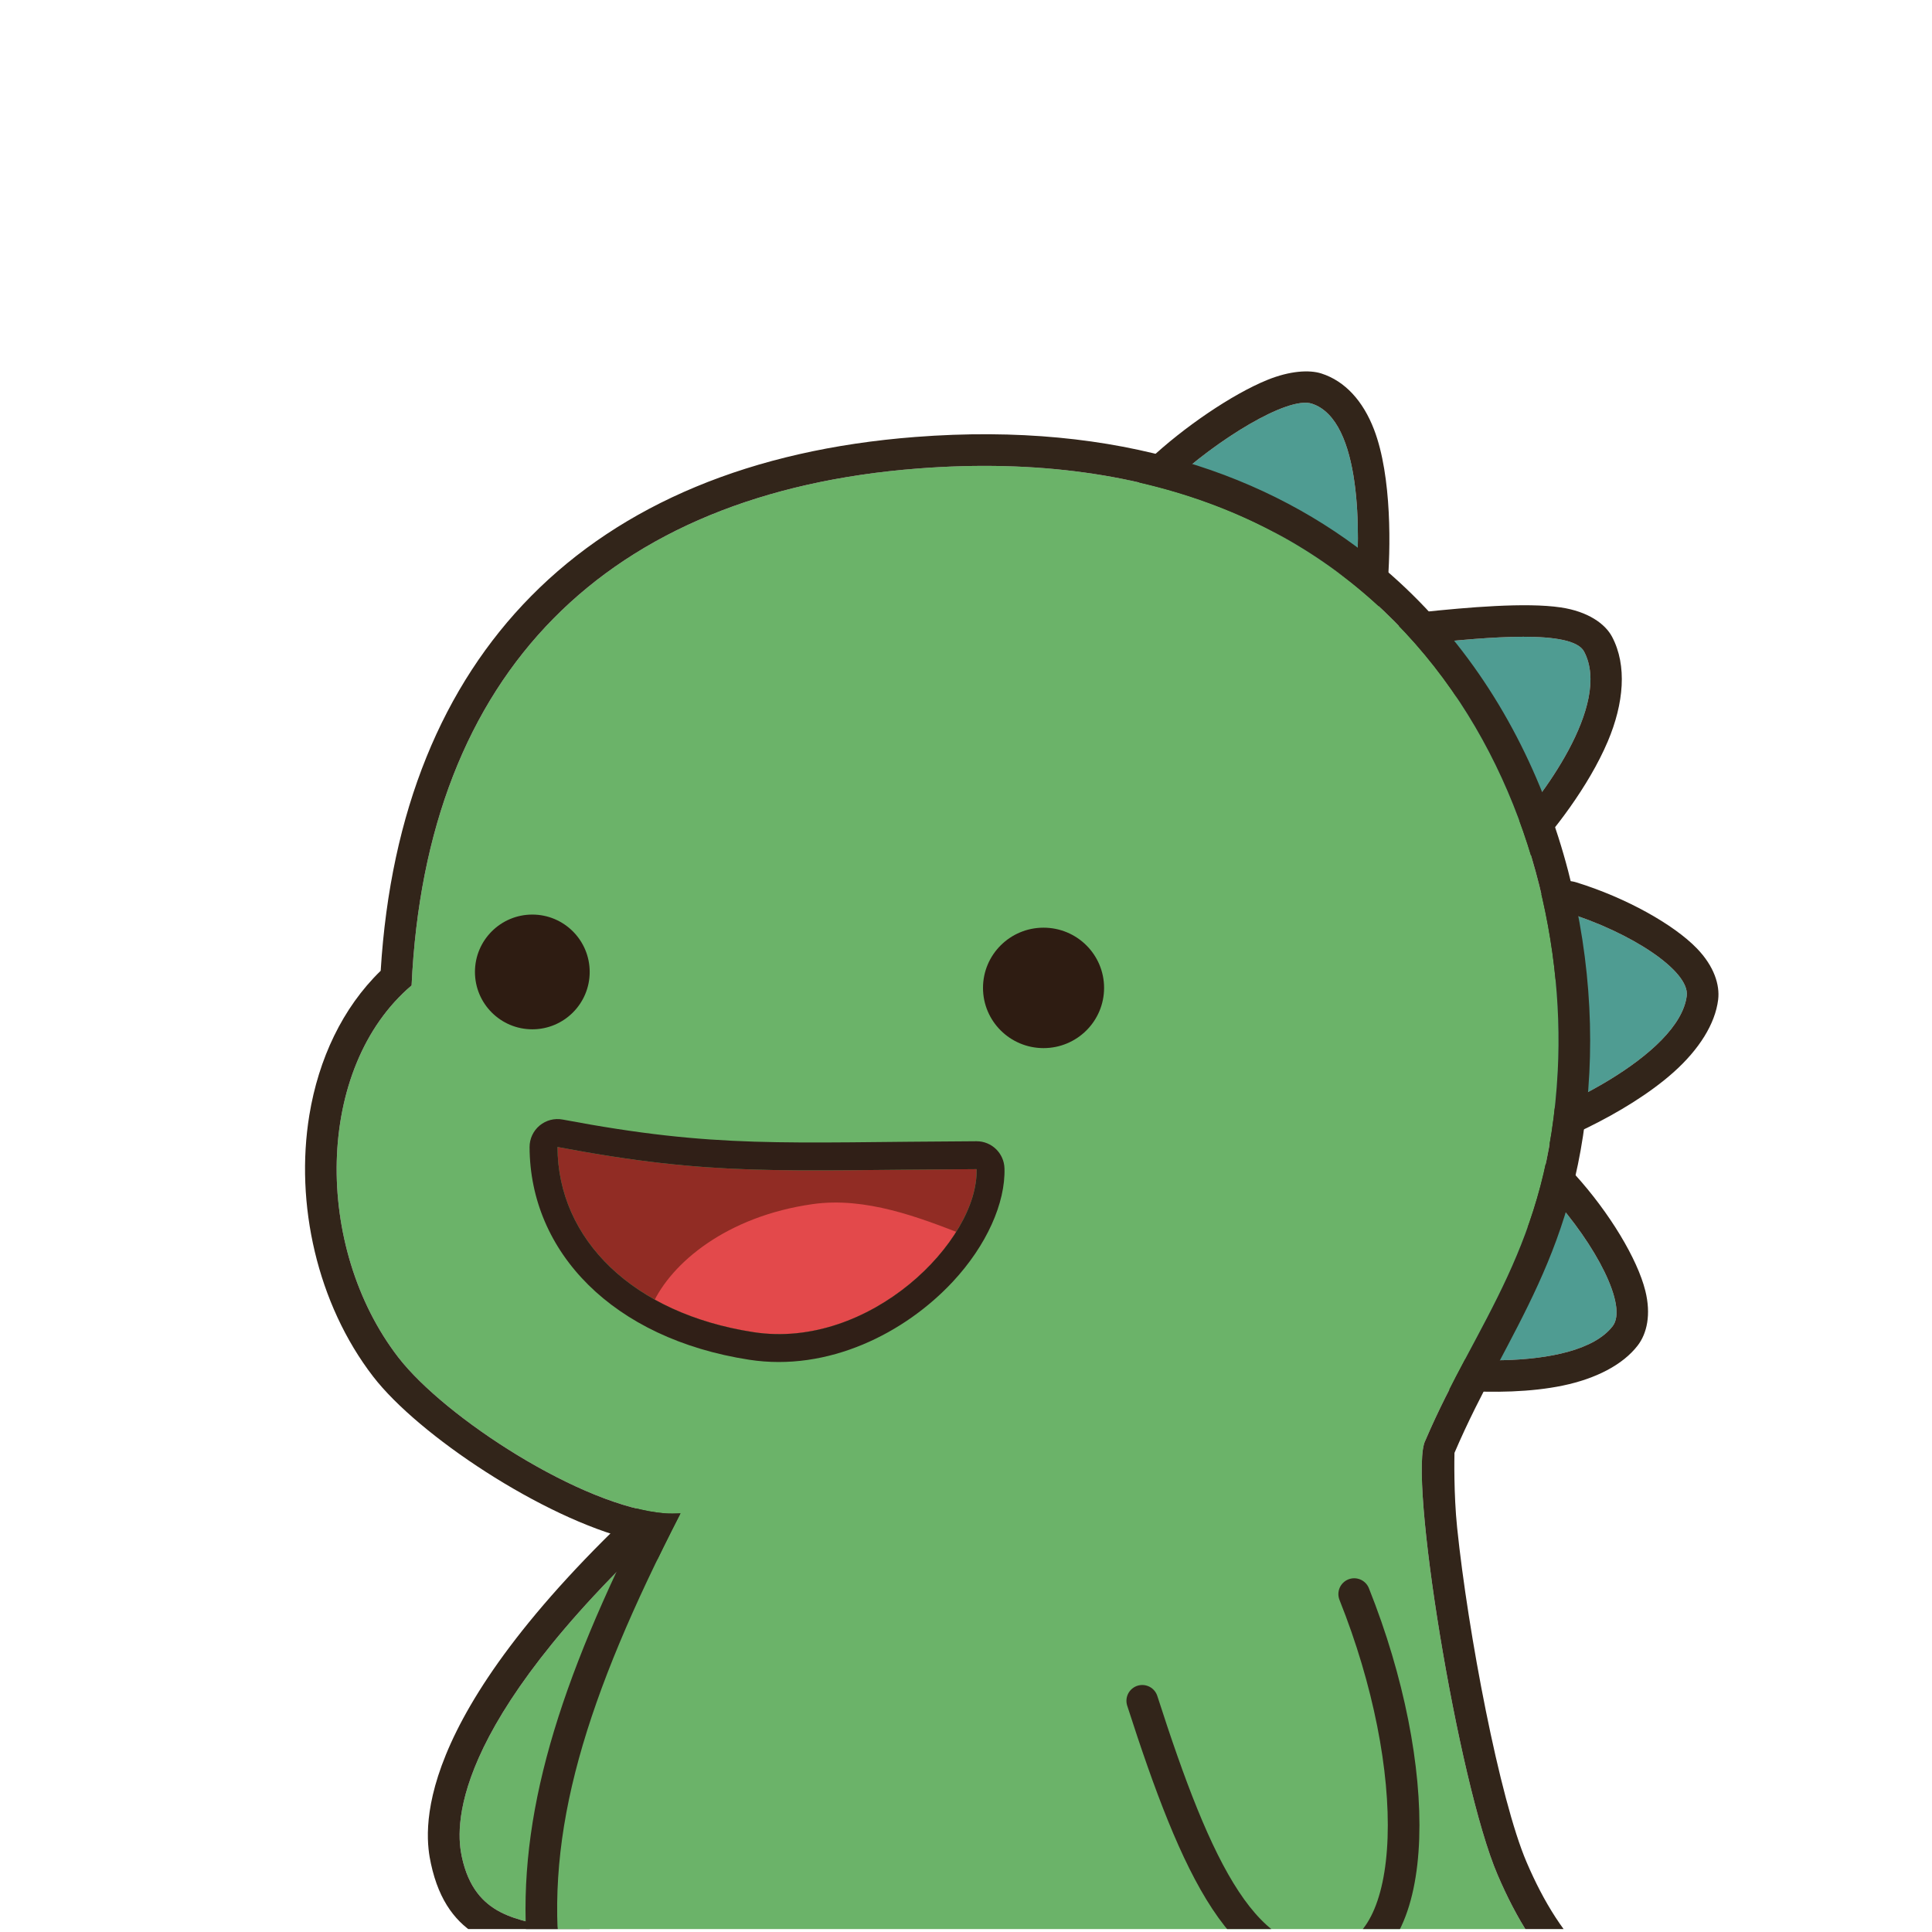
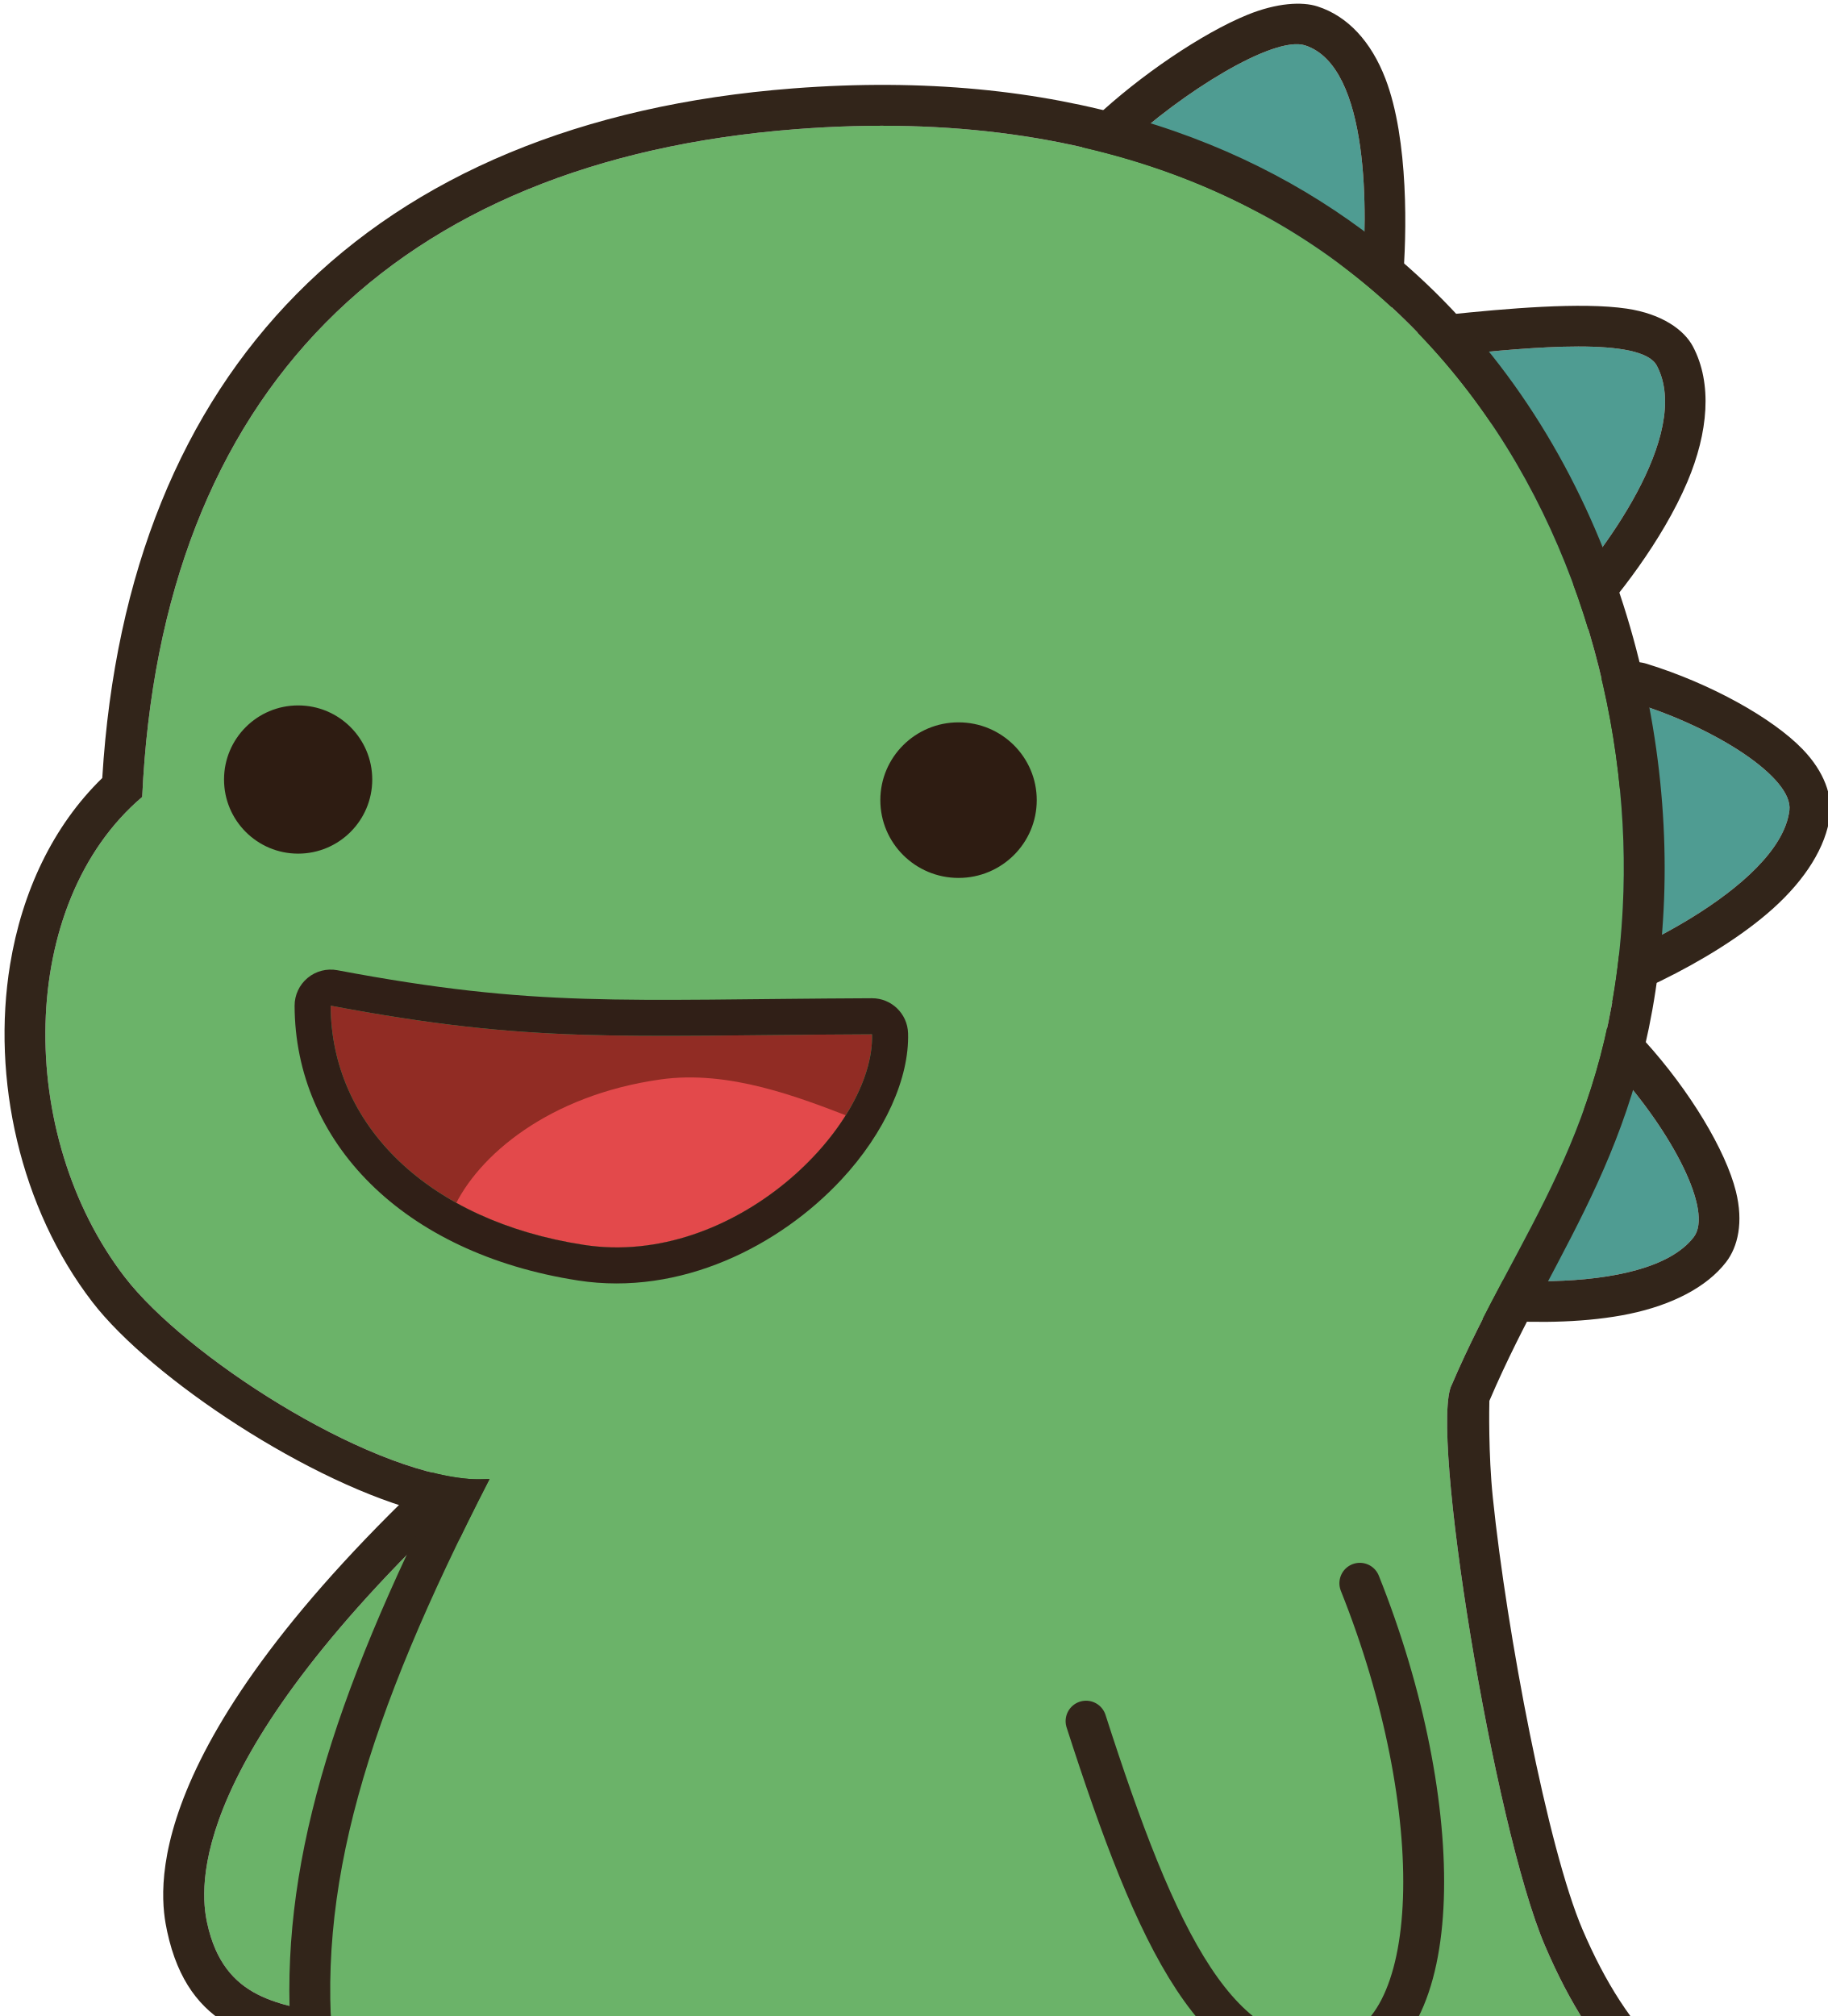
- <svg xmlns="http://www.w3.org/2000/svg" width="100%" height="100%" viewBox="0 0 519 519" version="1.1" xml:space="preserve" style="fill-rule:evenodd;clip-rule:evenodd;stroke-linecap:round;stroke-linejoin:round;stroke-miterlimit:1.5;">
+ <svg xmlns="http://www.w3.org/2000/svg" width="100%" height="100%" viewBox="81 99 380 419.209" version="1.1" xml:space="preserve" style="fill-rule:evenodd;clip-rule:evenodd;stroke-linecap:round;stroke-linejoin:round;stroke-miterlimit:1.5;">
  <clipPath id="_clip1">
    <rect x="0" y="0" width="518.209" height="518.209" />
  </clipPath>
  <g clip-path="url(#_clip1)">
    <g id="Smile">
      <g id="Horn">
        <path id="Horn-5" d="M416.734,321.174c11.92,13.139 20.638,29.693 16.472,35.092c-9.889,12.816 -48.363,9.656 -60.129,5.579c12.245,-11.435 37.016,-27.866 43.657,-40.67Z" style="fill:#4f9c92;" />
        <path d="M423.029,315.462c9.407,10.369 16.83,22.757 18.955,31.265c1.603,6.416 0.43,11.517 -2.049,14.73c-3.996,5.18 -11.208,8.904 -20.125,10.757c-16.995,3.532 -40.454,0.801 -49.517,-2.34c-2.815,-0.976 -4.914,-3.354 -5.532,-6.269c-0.618,-2.915 0.336,-5.941 2.514,-7.974c7.394,-6.905 19.32,-15.628 29.126,-24.278c5.582,-4.924 10.504,-9.692 12.787,-14.093c1.281,-2.47 3.691,-4.157 6.451,-4.516c2.76,-0.358 5.52,0.657 7.39,2.718Zm-6.295,5.711c-6.641,12.804 -31.412,29.235 -43.657,40.67c11.766,4.078 50.24,7.238 60.129,-5.579c4.166,-5.399 -4.552,-21.953 -16.472,-35.092Z" style="fill:#32251a;" />
        <path id="Horn-4" d="M420.931,245.148c16.95,5.235 33.02,15.599 32.185,22.367c-1.982,16.066 -36.835,32.385 -49.038,34.87c4.713,-16.078 17.66,-42.835 16.853,-57.236Z" style="fill:#4f9c92;" />
        <path d="M423.439,237.027c13.396,4.138 26.192,11.322 32.409,17.755c4.618,4.779 6.194,9.8 5.704,13.773c-0.805,6.523 -5.145,13.372 -11.928,19.441c-12.852,11.5 -34.464,20.806 -43.85,22.717c-2.92,0.594 -5.938,-0.383 -7.954,-2.577c-2.016,-2.194 -2.737,-5.283 -1.898,-8.143c2.846,-9.708 8.665,-23.289 12.698,-35.728c2.295,-7.081 4.103,-13.691 3.825,-18.641c-0.156,-2.779 1.059,-5.458 3.251,-7.172c2.192,-1.714 5.085,-2.247 7.744,-1.425Zm-2.508,8.121c0.807,14.402 -12.14,41.158 -16.853,57.236c12.203,-2.484 47.056,-18.803 49.038,-34.87c0.835,-6.768 -15.235,-17.131 -32.185,-22.367Z" style="fill:#32251a;" />
        <path id="Horn-3" d="M382.91,172.888c16.474,-1.719 39.442,-3.886 42.63,2.142c7.568,14.31 -11.844,39.866 -20.43,48.886c-5.335,-15.882 -13.298,-39.679 -22.2,-51.028Z" style="fill:#4f9c92;" />
        <path d="M382.027,164.434c12.231,-1.276 27.841,-2.66 37.264,-1.257c7.315,1.089 11.925,4.405 13.763,7.88c4.081,7.716 3.163,17.903 -1.133,28.073c-5.211,12.336 -15.039,24.748 -20.654,30.647c-2.054,2.158 -5.089,3.083 -7.998,2.438c-2.909,-0.645 -5.268,-2.767 -6.216,-5.592c-5.059,-15.062 -12.388,-37.726 -20.83,-48.489c-1.91,-2.434 -2.346,-5.714 -1.138,-8.563c1.207,-2.849 3.867,-4.816 6.944,-5.138Zm0.882,8.454c8.903,11.349 16.866,35.146 22.2,51.028c8.586,-9.02 27.998,-34.576 20.43,-48.886c-3.188,-6.028 -26.156,-3.862 -42.63,-2.142Z" style="fill:#32251a;" />
        <path id="Horn-2" d="M314.554,129.659c12.06,-11.354 31.325,-23.319 37.818,-21.233c13.652,4.386 13.003,35.682 11.857,48.557c-13.871,-9.398 -35.715,-23.695 -49.675,-27.324Z" style="fill:#4f9c92;" />
        <path d="M308.728,123.47c9.192,-8.654 22.271,-17.568 31.69,-21.398c6.117,-2.487 11.34,-2.772 14.554,-1.739c6.349,2.04 11.198,7.385 14.134,15.036c4.857,12.656 4.471,32.462 3.59,42.366c-0.267,2.999 -2.101,5.634 -4.821,6.925c-2.72,1.292 -5.921,1.048 -8.413,-0.641c-13.167,-8.921 -33.794,-22.689 -47.046,-26.134c-2.994,-0.778 -5.329,-3.122 -6.096,-6.12c-0.767,-2.997 0.156,-6.175 2.408,-8.296Zm5.827,6.189c13.96,3.629 35.804,17.926 49.675,27.324c1.146,-12.875 1.795,-44.171 -11.857,-48.557c-6.492,-2.086 -25.758,9.879 -37.818,21.233Z" style="fill:#32251a;" />
      </g>
      <g id="Left-Hand">
        <path d="M149.634,518.136l29.592,-109.018c-59.911,55.523 -56.655,82.728 -55.161,89.7c3.547,16.545 15.788,16.687 25.57,19.318Z" style="fill:#6bb369;" />
        <path d="M147.427,526.344c-12.458,-3.351 -27.156,-4.672 -31.673,-25.745c-1.61,-7.513 -6.867,-37.882 57.694,-97.716c2.782,-2.578 6.934,-3.001 10.179,-1.038c3.244,1.963 4.796,5.839 3.802,9.499l-29.592,109.018c-1.228,4.523 -5.885,7.199 -10.411,5.982Zm2.208,-8.208l29.592,-109.018c-59.911,55.523 -56.655,82.728 -55.161,89.7c3.547,16.545 15.788,16.687 25.57,19.318Z" style="fill:#32251a;" />
      </g>
      <path id="Body" d="M110.57,264.716c3.893,-84.265 52.533,-132.401 135.974,-138.856c130.281,-10.078 175.65,89.58 171.921,161.851c-2.437,47.235 -21.817,67.074 -35.531,99.179c-4.815,8.719 8.717,91.883 19.347,116.694c10.311,24.069 24.108,38.495 52.234,49.35c21.435,8.272 41.191,7.662 46.002,11.493c4.998,17.436 -63.932,42.553 -107.517,43.101c-2.792,0.035 -104.604,6.991 -130.858,4.356c-42.524,-4.268 -103.119,-13.863 -111.545,-83.707c-4.355,-36.097 6.684,-71.945 32.202,-121.625c-1.407,0.047 -2.819,0.094 -4.222,-0.017c-22.108,-1.747 -59.06,-25.651 -71.614,-41.952c-22.739,-29.526 -22.458,-77.727 3.608,-99.867Z" style="fill:#6bb369;" />
      <clipPath id="_clip2">
        <path id="Body1" d="M110.57,264.716c3.893,-84.265 52.533,-132.401 135.974,-138.856c130.281,-10.078 175.65,89.58 171.921,161.851c-2.437,47.235 -21.817,67.074 -35.531,99.179c-4.815,8.719 8.717,91.883 19.347,116.694c10.311,24.069 24.108,38.495 52.234,49.35c21.435,8.272 41.191,7.662 46.002,11.493c4.998,17.436 -63.932,42.553 -107.517,43.101c-2.792,0.035 -104.604,6.991 -130.858,4.356c-42.524,-4.268 -103.119,-13.863 -111.545,-83.707c-4.355,-36.097 6.684,-71.945 32.202,-121.625c-1.407,0.047 -2.819,0.094 -4.222,-0.017c-22.108,-1.747 -59.06,-25.651 -71.614,-41.952c-22.739,-29.526 -22.458,-77.727 3.608,-99.867Z" />
      </clipPath>
      <g clip-path="url(#_clip2)">
        <path id="Right-Hand" d="M306.848,456.897c14.628,45.428 27.609,73.984 52.214,70.187c22.918,-3.537 23.347,-52.276 4.721,-98.859" style="fill:none;stroke:#32251a;stroke-width:8.5px;" />
        <g id="Eyes">
          <circle cx="142.999" cy="261.096" r="15.411" style="fill:#2e1c12;" />
          <ellipse cx="280.331" cy="265.382" rx="16.264" ry="16.176" style="fill:#2e1c12;" />
        </g>
        <path id="Mouse" d="M149.763,308.119c42.099,7.939 59.458,6.194 112.577,5.955c0.578,19.265 -28.773,48.605 -59.943,43.787c-32.31,-4.995 -52.557,-24.873 -52.634,-49.742Z" style="fill:#912c24;" />
        <clipPath id="_clip3">
          <path id="Mouse1" d="M149.763,308.119c42.099,7.939 59.458,6.194 112.577,5.955c0.578,19.265 -28.773,48.605 -59.943,43.787c-32.31,-4.995 -52.557,-24.873 -52.634,-49.742Z" />
        </clipPath>
        <g clip-path="url(#_clip3)">
          <path d="M175.255,350.43c5.048,-11.129 19.883,-23.69 43.084,-26.969c14.255,-2.015 28.75,3.668 40.051,8.04c-9.604,14.297 -23.55,23.911 -33.999,26.96c-17.054,4.976 -40.212,-2.47 -49.136,-8.031Z" style="fill:#e3494b;" />
        </g>
        <path id="Mouse2" d="M151.153,300.749c41.566,7.838 58.707,6.062 111.153,5.825c4.068,-0.018 7.408,3.209 7.53,7.275c0.279,9.283 -4.791,20.704 -13.883,30.461c-12.861,13.802 -33.456,24.247 -54.702,20.963c-36.637,-5.663 -58.901,-28.932 -58.988,-57.131c-0.007,-2.237 0.985,-4.359 2.704,-5.79c1.72,-1.43 3.988,-2.018 6.186,-1.604Zm-1.39,7.37c0.077,24.869 20.324,44.747 52.634,49.742c31.17,4.818 60.521,-24.522 59.943,-43.787c-53.119,0.239 -70.477,1.984 -112.577,-5.955Z" style="fill:#301f17;" />
      </g>
      <path id="Body2" d="M390.72,390.299c-0.025,1.053 -0.228,10.95 0.715,20.079c2.916,28.219 11.419,72.961 18.658,89.859c9.364,21.858 21.94,34.91 47.481,44.767c14.41,5.561 28.045,6.871 36.505,8.461c5.603,1.053 9.589,2.607 11.731,4.313c1.383,1.102 2.389,2.607 2.876,4.307c1.209,4.219 0.628,8.723 -2.11,13.276c-2.553,4.245 -7.452,8.837 -14.317,13.156c-22.295,14.028 -67.215,27.109 -99.155,27.511c-2.813,0.035 -105.369,6.968 -131.814,4.314c-45.739,-4.59 -110.072,-16.022 -119.135,-91.147c-4.2,-34.814 5.037,-69.494 27.58,-115.567c-24.042,-5.905 -57.364,-28.088 -69.509,-43.859c-15.053,-19.546 -21.017,-46.496 -17.125,-70.216c2.472,-15.061 8.888,-28.791 19.166,-38.774c2.63,-42.868 16.654,-76.582 40.409,-100.642c24.373,-24.687 59.147,-39.344 103.211,-42.752c54.814,-4.24 95.269,10.238 123.913,33.703c43.073,35.284 59.511,91.337 57.152,137.061c-2.505,48.561 -22.104,69.074 -36.203,102.08l-0.03,0.07Zm-280.15,-125.583c-26.066,22.14 -26.346,70.34 -3.608,99.867c12.554,16.301 49.506,40.205 71.614,41.952c1.403,0.111 2.816,0.064 4.222,0.017c-25.518,49.68 -36.557,85.528 -32.202,121.625c8.426,69.844 69.021,79.439 111.545,83.707c26.254,2.635 128.065,-4.321 130.858,-4.356c43.585,-0.548 112.515,-25.665 107.517,-43.101c-4.811,-3.831 -24.567,-3.221 -46.002,-11.493c-28.125,-10.854 -41.922,-25.281 -52.234,-49.35c-10.629,-24.811 -24.162,-107.975 -19.347,-116.694c13.714,-32.104 33.094,-51.944 35.531,-99.179c3.729,-72.271 -41.64,-171.929 -171.921,-161.851c-83.441,6.455 -132.081,54.591 -135.974,138.856Z" style="fill:#32251a;" />
    </g>
  </g>
</svg>
